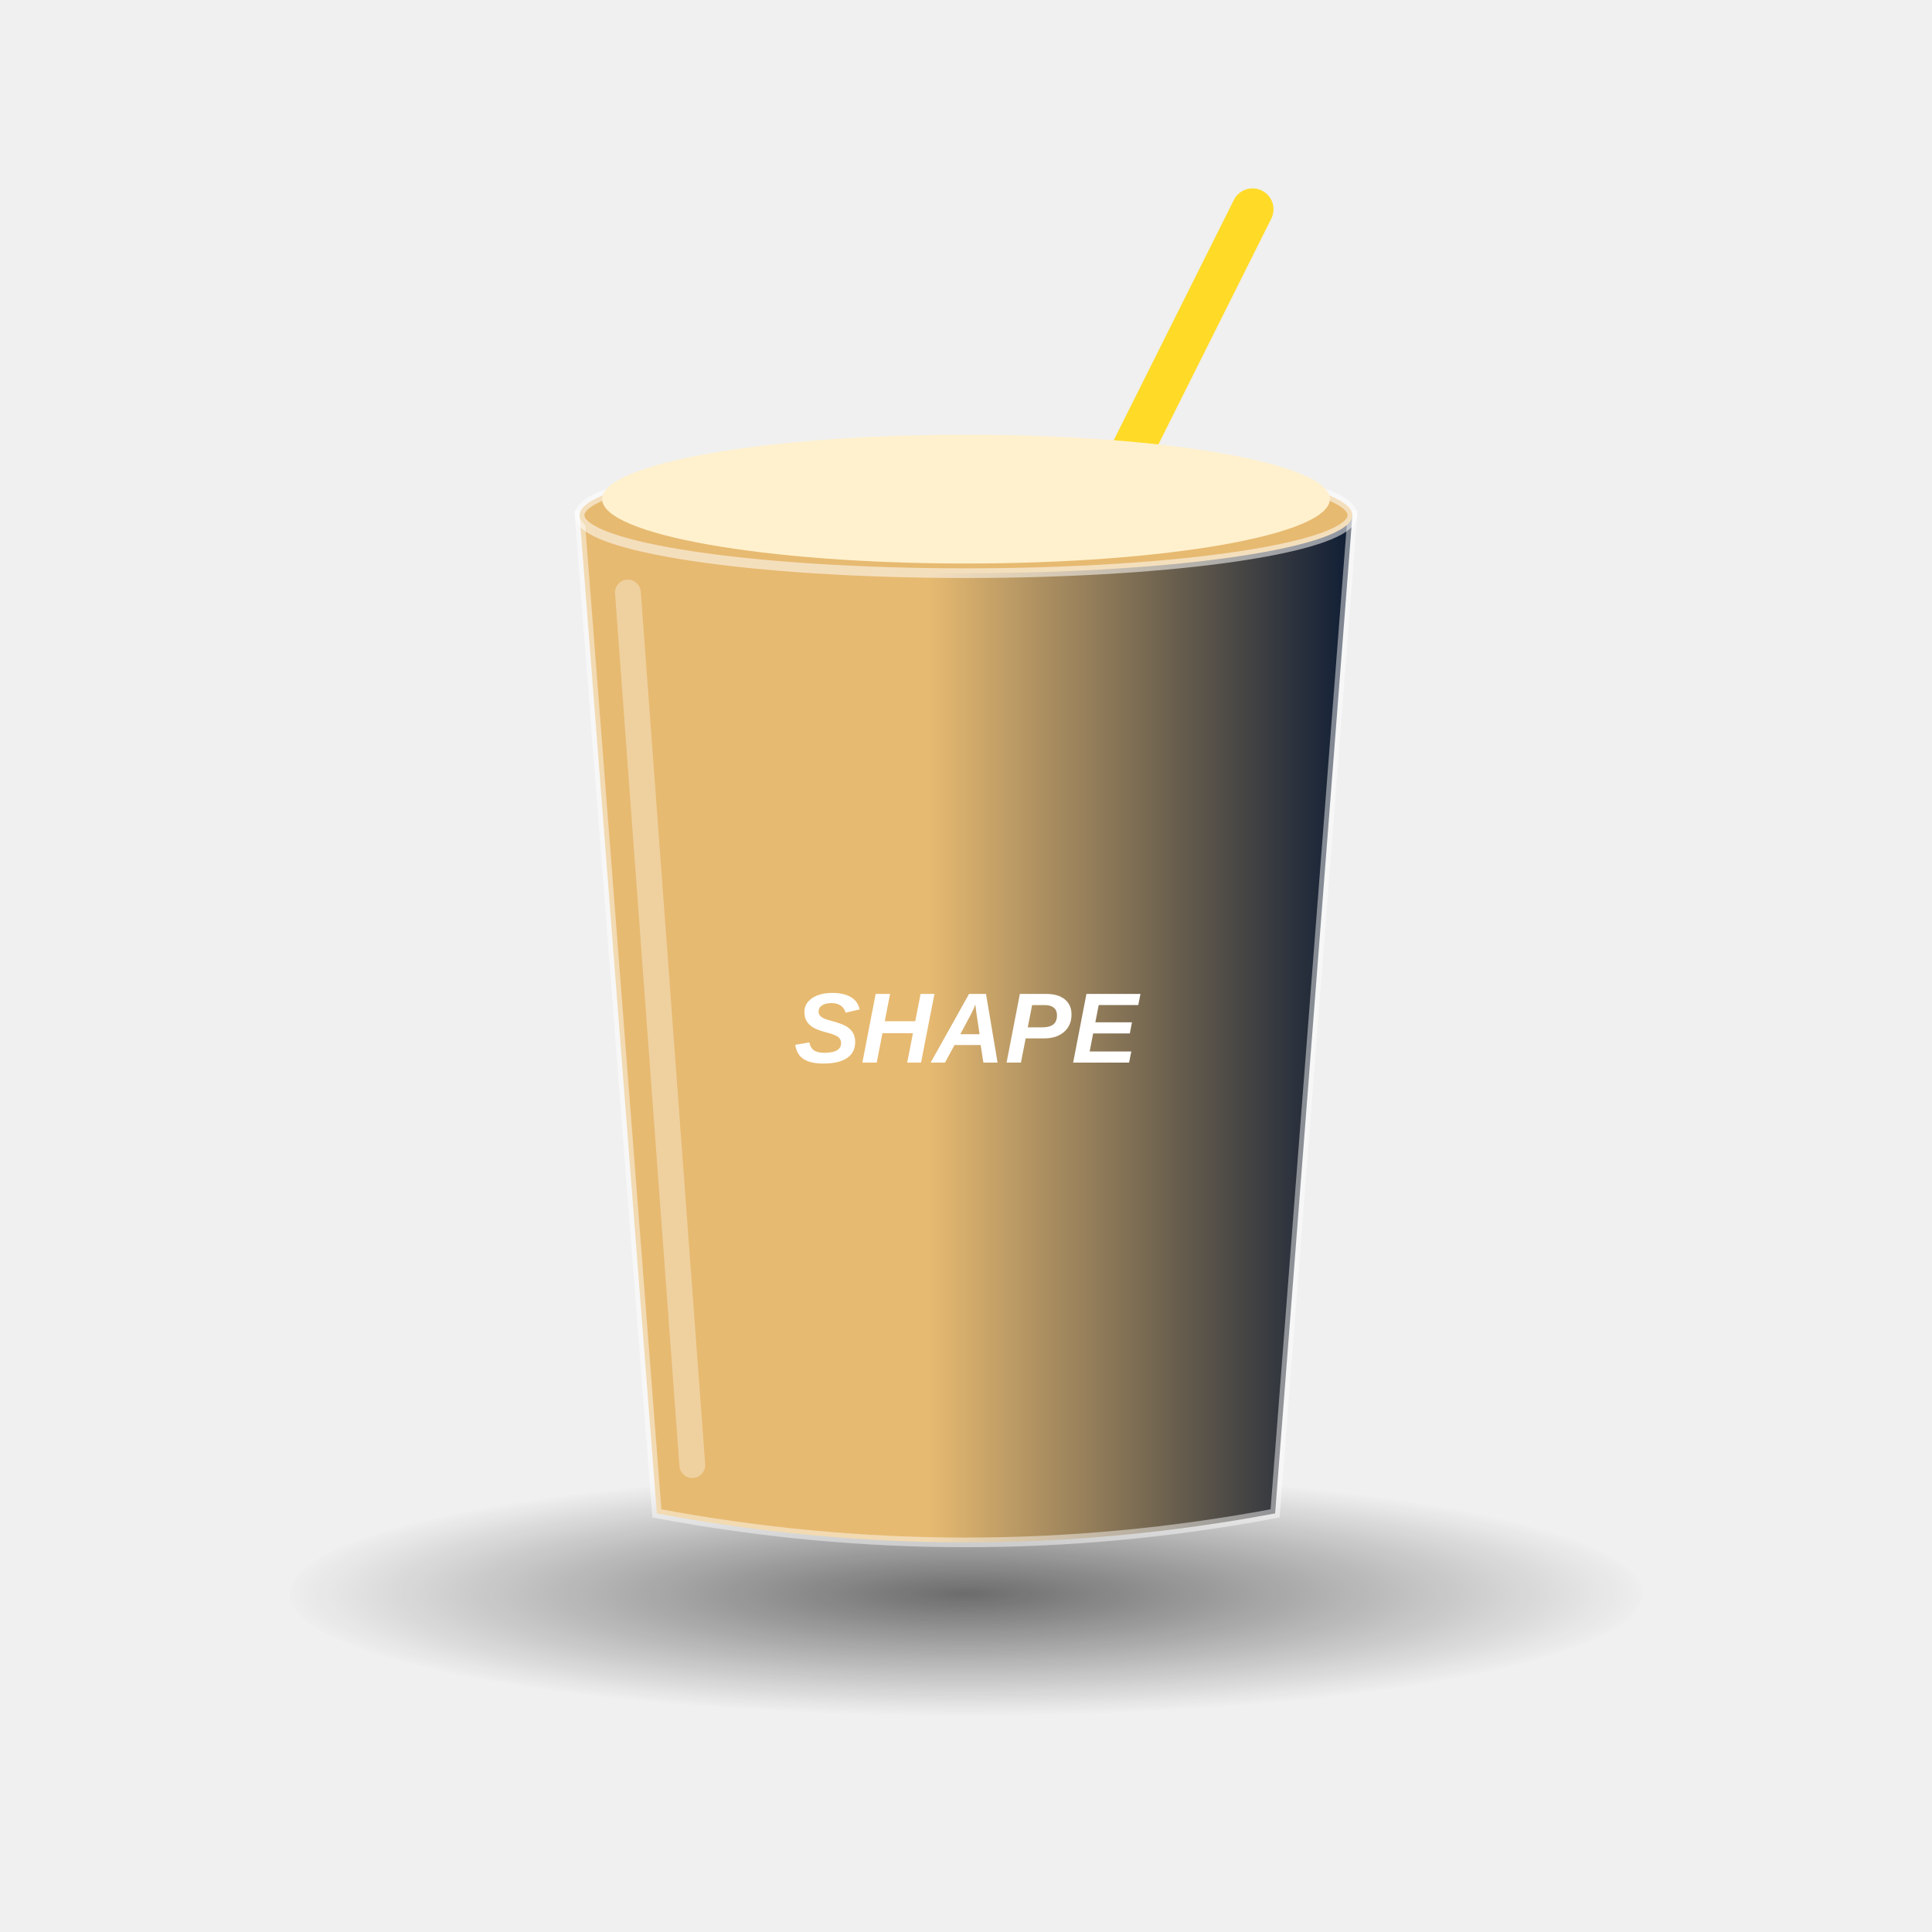
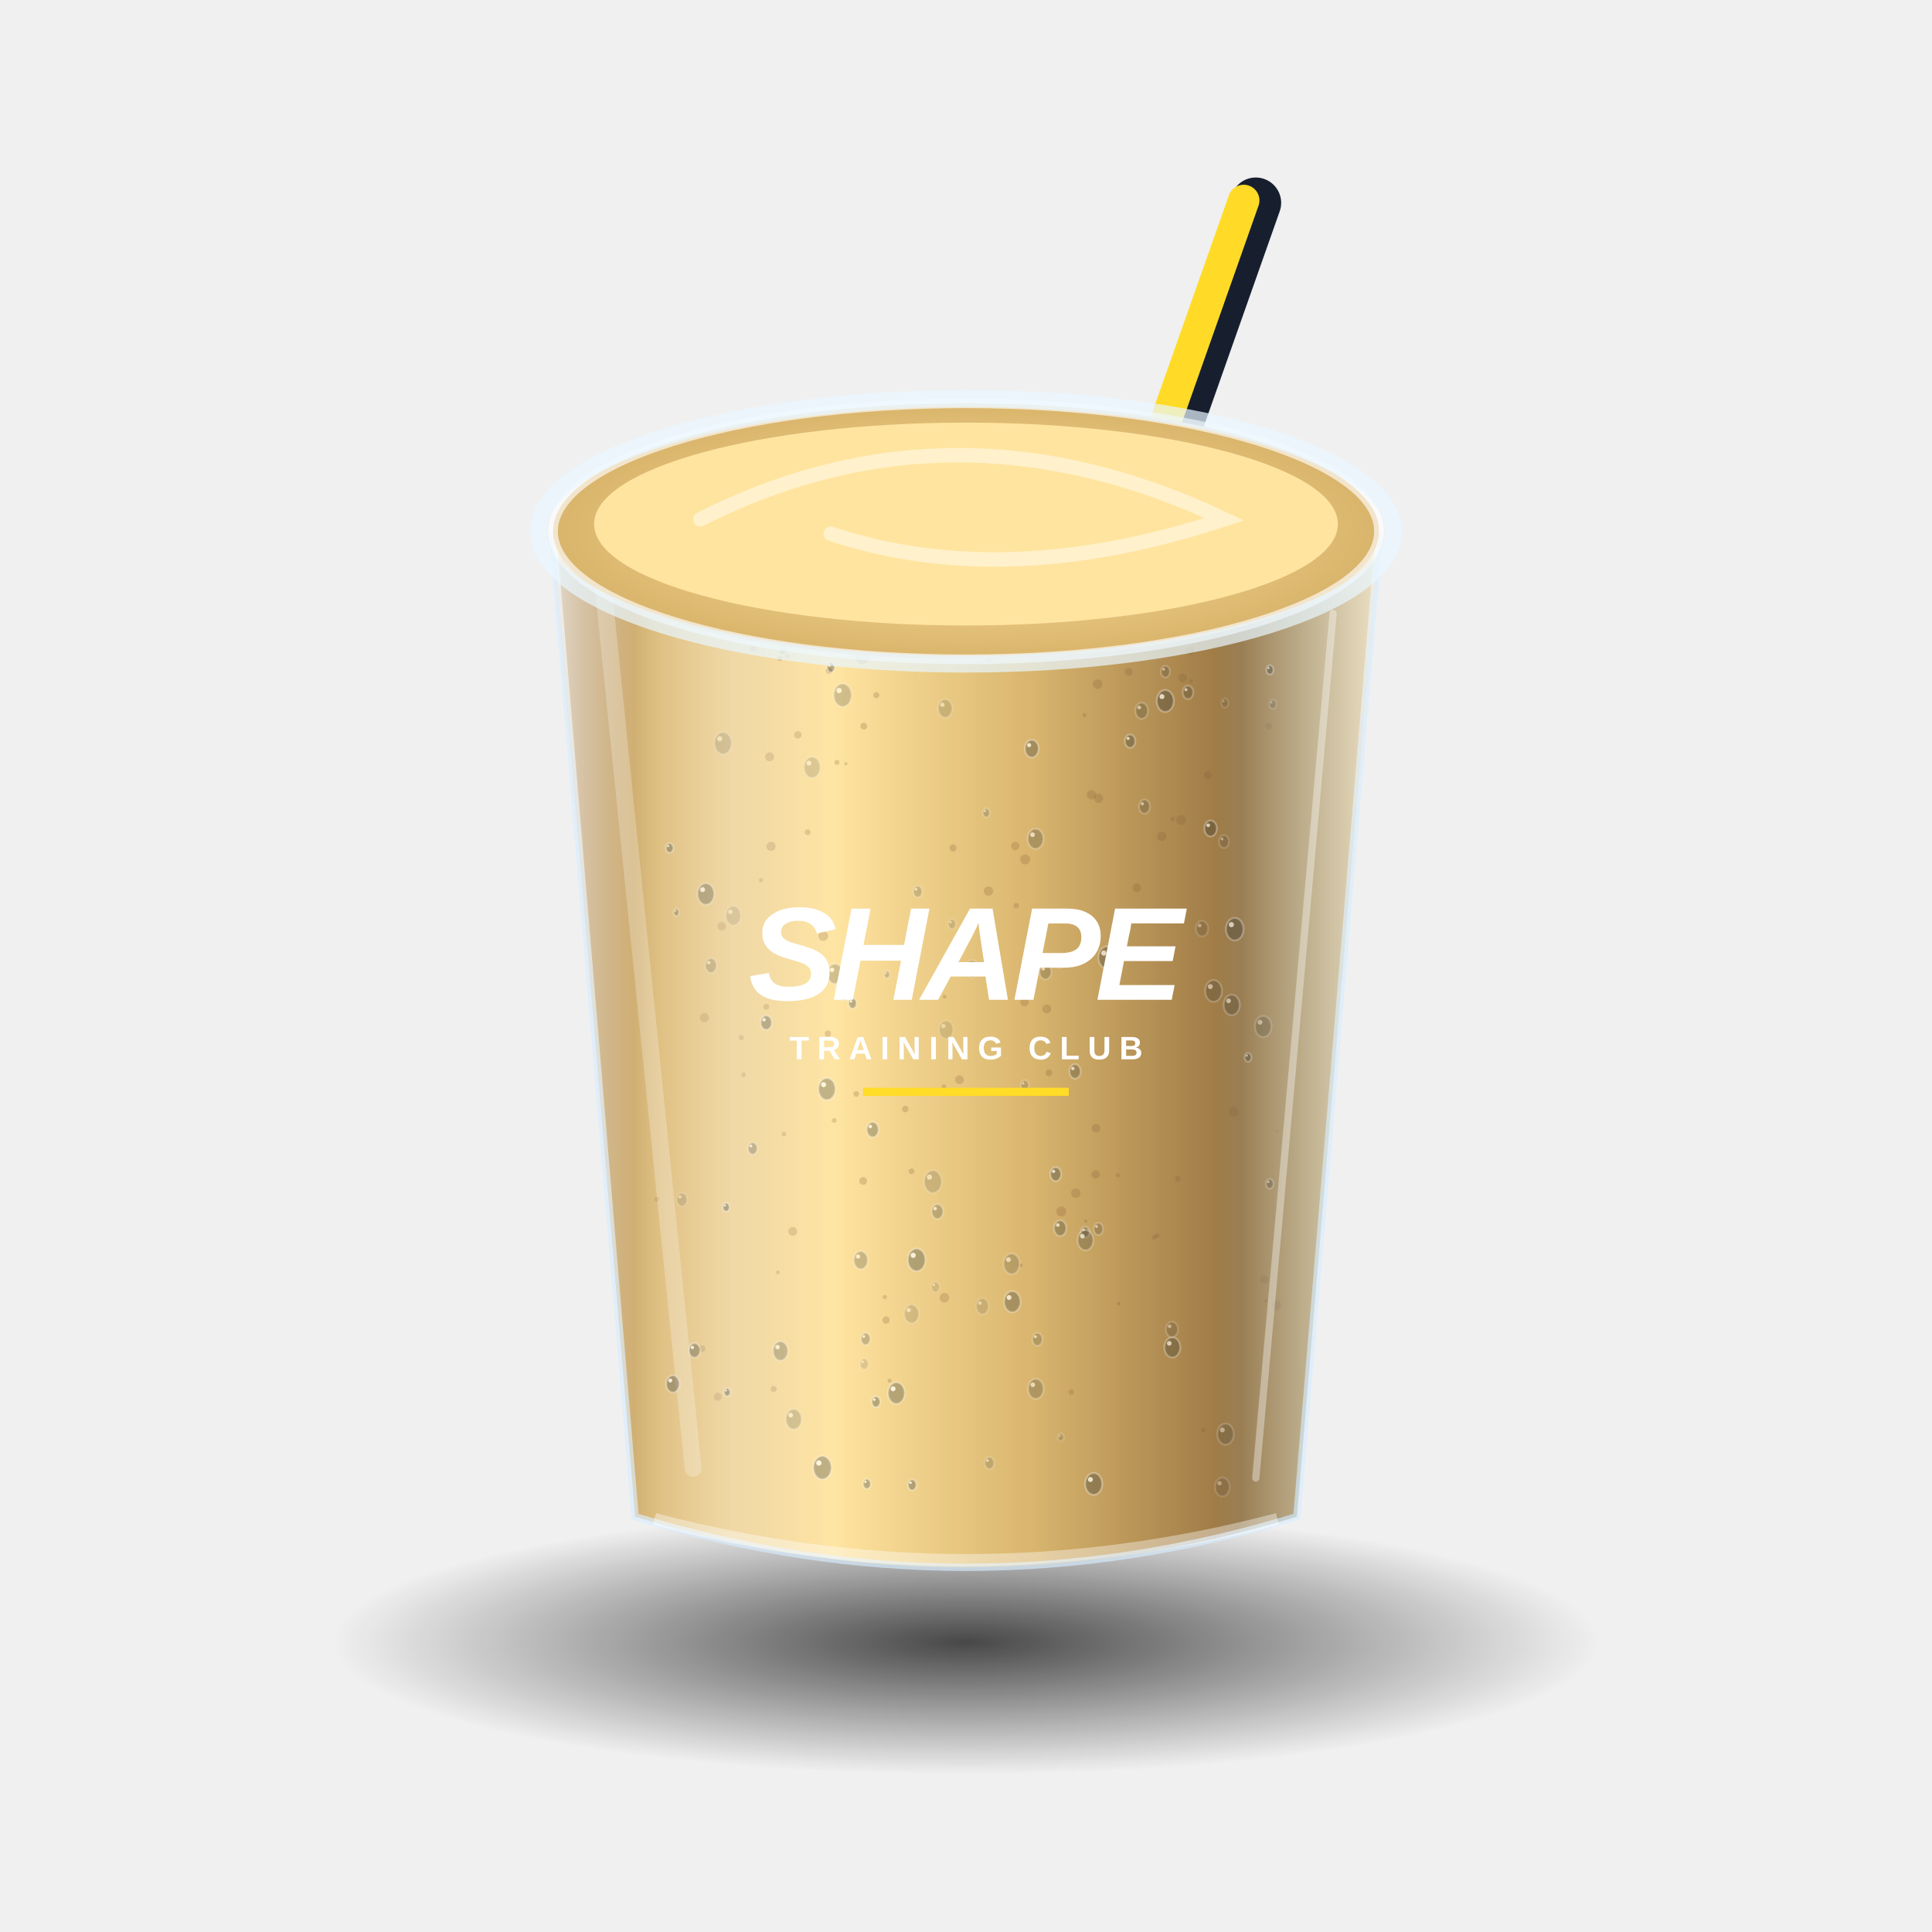
- <svg xmlns="http://www.w3.org/2000/svg" width="600" height="600" viewBox="0 0 600 600">
+ <svg xmlns="http://www.w3.org/2000/svg" viewBox="0 0 800 800" width="800" height="800">
  <defs>
-     <linearGradient id="liquid">
-       <stop stop-color="#e7ba71" />
-       <stop offset=".45" stop-color="#e7ba71" />
-       <stop offset="1" stop-color="#101e35" />
+     <radialGradient id="shadow">
+       <stop stop-color="#000" stop-opacity=".7" />
+       <stop offset="1" stop-color="#000" stop-opacity="0" />
+     </radialGradient>
+     <linearGradient id="ceramic">
+       <stop stop-color="#0a1322" />
+       <stop offset=".16" stop-color="#40546a" />
+       <stop offset=".32" stop-color="#78899a" />
+       <stop offset=".48" stop-color="#26394f" />
+       <stop offset=".75" stop-color="#15263c" />
+       <stop offset="1" stop-color="#080f19" />
    </linearGradient>
-     <radialGradient id="shadow">
-       <stop stop-color="#000" stop-opacity=".55" />
-       <stop offset="1" stop-opacity="0" />
+     <linearGradient id="edge" x2="0%" y2="100%">
+       <stop stop-color="#f5faff" />
+       <stop offset=".5" stop-color="#8da4ba" />
+       <stop offset="1" stop-color="#253d52" />
+     </linearGradient>
+     <filter id="soft">
+       <feGaussianBlur stdDeviation="6" />
+     </filter>
+     <linearGradient id="drink">
+       <stop stop-color="#99713a" />
+       <stop offset=".13" stop-color="#d9b46b" />
+       <stop offset=".34" stop-color="#ffe4a0" />
+       <stop offset=".58" stop-color="#d9b46b" />
+       <stop offset=".83" stop-color="#99713a" />
+       <stop offset="1" stop-color="#d9b46b" />
+     </linearGradient>
+     <linearGradient id="glass">
+       <stop stop-color="#fff" stop-opacity=".75" />
+       <stop offset=".1" stop-color="#fff" stop-opacity=".12" />
+       <stop offset=".22" stop-color="#fff" stop-opacity=".3" />
+       <stop offset=".36" stop-color="#fff" stop-opacity="0" />
+       <stop offset=".8" stop-color="#91cfff" stop-opacity=".04" />
+       <stop offset="1" stop-color="#fff" stop-opacity=".6" />
+     </linearGradient>
+     <linearGradient id="ice" x2="100%" y2="100%">
+       <stop stop-color="#eaf9ff" stop-opacity=".82" />
+       <stop offset=".5" stop-color="#dfc6a2" stop-opacity=".28" />
+       <stop offset="1" stop-color="#ffecd8" stop-opacity=".65" />
+     </linearGradient>
+     <radialGradient id="top">
+       <stop stop-color="#ffe4a0" />
+       <stop offset="1" stop-color="#d9b46b" />
    </radialGradient>
+     <clipPath id="glassclip">
+       <path d="M229 222L263 628Q400 670 537 628L571 222Z" />
+     </clipPath>
  </defs>
-   <ellipse cx="300" cy="495" rx="210" ry="38" fill="url(#shadow)" />
-   <path d="M347 149l42 -84" stroke="#ffdb28" stroke-width="13" stroke-linecap="round" />
-   <path d="M180 160 L420 160 L396 470 Q300 488 204 470Z" fill="url(#liquid)" stroke="#ffffff75" stroke-width="3" />
-   <ellipse cx="300" cy="160" rx="120" ry="18" fill="#e7ba71" stroke="#fff8" stroke-width="3" />
-   <path d="M195 184 L215 455" stroke="#fff5" stroke-width="8" stroke-linecap="round" />
-   <ellipse cx="300" cy="155" rx="113" ry="20" fill="#fff1ce" />
-   <text x="300" y="330" text-anchor="middle" font-family="Arial,sans-serif" font-style="italic" font-size="31" font-weight="900" fill="#fff">SHAPE</text>
+   <ellipse cx="400" cy="680" rx="265" ry="55" fill="url(#shadow)" />
+   <path d="M472 220L520 84" stroke="#171f2f" stroke-width="21" stroke-linecap="round" />
+   <path d="M467 219L515 83" stroke="#ffdb28" stroke-width="13" stroke-linecap="round" />
+   <path d="M229 222L263 628Q400 670 537 628L571 222Z" fill="url(#drink)" stroke="#d8edff" stroke-opacity=".65" stroke-width="3" />
+   <g clip-path="url(#glassclip)">
+     <circle cx="330.375" cy="304.273" r="1.541" fill="#79502d" opacity=".22" />
+     <circle cx="479.167" cy="511.693" r="0.909" fill="#79502d" opacity=".22" />
+     <circle cx="434.328" cy="444.244" r="1.41" fill="#79502d" opacity=".22" />
+     <circle cx="366.898" cy="546.614" r="1.503" fill="#79502d" opacity=".22" />
+     <circle cx="528.825" cy="468.335" r="0.633" fill="#79502d" opacity=".22" />
+     <circle cx="524.18" cy="538.567" r="0.753" fill="#79502d" opacity=".22" />
+     <circle cx="449.556" cy="505.607" r="0.683" fill="#79502d" opacity=".22" />
+     <circle cx="315.121" cy="364.45" r="0.871" fill="#79502d" opacity=".22" />
+     <circle cx="510.831" cy="460.333" r="1.972" fill="#79502d" opacity=".22" />
+     <circle cx="420.811" cy="375.037" r="1.136" fill="#79502d" opacity=".22" />
+     <circle cx="485.61" cy="339.135" r="0.881" fill="#79502d" opacity=".22" />
+     <circle cx="324.619" cy="469.605" r="0.952" fill="#79502d" opacity=".22" />
+     <circle cx="366.37" cy="537.114" r="0.86" fill="#79502d" opacity=".22" />
+     <circle cx="357.682" cy="300.7" r="1.397" fill="#79502d" opacity=".22" />
+     <circle cx="394.617" cy="351.122" r="1.497" fill="#79502d" opacity=".22" />
+     <circle cx="328.253" cy="509.907" r="1.842" fill="#79502d" opacity=".22" />
+     <circle cx="346.561" cy="315.684" r="1.063" fill="#79502d" opacity=".22" />
+     <circle cx="422.816" cy="523.911" r="0.71" fill="#79502d" opacity=".22" />
+     <circle cx="342.785" cy="428.005" r="1.332" fill="#79502d" opacity=".22" />
+     <circle cx="462.858" cy="486.665" r="0.863" fill="#79502d" opacity=".22" />
+     <circle cx="493.142" cy="282.054" r="0.767" fill="#79502d" opacity=".22" />
+     <circle cx="334.441" cy="344.585" r="1.233" fill="#79502d" opacity=".22" />
+     <circle cx="391.136" cy="412.693" r="0.805" fill="#79502d" opacity=".22" />
+     <circle cx="525.434" cy="300.642" r="1.377" fill="#79502d" opacity=".22" />
+     <circle cx="424.507" cy="355.858" r="2.06" fill="#79502d" opacity=".22" />
+     <circle cx="322.081" cy="526.872" r="0.805" fill="#79502d" opacity=".22" />
+     <circle cx="443.561" cy="576.441" r="1.126" fill="#79502d" opacity=".22" />
+     <circle cx="343.293" cy="277.714" r="1.378" fill="#79502d" opacity=".22" />
+     <circle cx="453.846" cy="467.19" r="1.755" fill="#79502d" opacity=".22" />
+     <circle cx="290.826" cy="558.476" r="1.336" fill="#79502d" opacity=".22" />
+     <circle cx="311.909" cy="268.365" r="1.303" fill="#79502d" opacity=".22" />
+     <circle cx="470.744" cy="367.59" r="1.8" fill="#79502d" opacity=".22" />
+     <circle cx="297.237" cy="578.396" r="1.652" fill="#79502d" opacity=".22" />
+     <circle cx="298.865" cy="383.548" r="1.767" fill="#79502d" opacity=".22" />
+     <circle cx="523.567" cy="529.864" r="1.765" fill="#79502d" opacity=".22" />
+     <circle cx="350.264" cy="316.264" r="0.641" fill="#79502d" opacity=".22" />
+     <circle cx="306.938" cy="429.641" r="1.064" fill="#79502d" opacity=".22" />
+     <circle cx="354.554" cy="452.971" r="1.186" fill="#79502d" opacity=".22" />
+     <circle cx="449.048" cy="296.097" r="0.806" fill="#79502d" opacity=".22" />
+     <circle cx="397.288" cy="447.091" r="1.809" fill="#79502d" opacity=".22" />
+     <circle cx="340.89" cy="387.571" r="2.027" fill="#79502d" opacity=".22" />
+     <circle cx="498.273" cy="592.239" r="0.935" fill="#79502d" opacity=".22" />
+     <circle cx="489.733" cy="280.731" r="1.849" fill="#79502d" opacity=".22" />
+     <circle cx="492.842" cy="269.38" r="1.783" fill="#79502d" opacity=".22" />
+     <circle cx="433.42" cy="417.761" r="1.841" fill="#79502d" opacity=".22" />
+     <circle cx="420.419" cy="350.338" r="1.747" fill="#79502d" opacity=".22" />
+     <circle cx="318.677" cy="313.383" r="1.847" fill="#79502d" opacity=".22" />
+     <circle cx="391.077" cy="537.355" r="1.983" fill="#79502d" opacity=".22" />
+     <circle cx="453.674" cy="486.313" r="1.711" fill="#79502d" opacity=".22" />
+     <circle cx="439.458" cy="501.637" r="2.037" fill="#79502d" opacity=".22" />
+     <circle cx="319.246" cy="350.462" r="1.892" fill="#79502d" opacity=".22" />
+     <circle cx="320.318" cy="575.146" r="1.261" fill="#79502d" opacity=".22" />
+     <circle cx="445.483" cy="494.066" r="1.966" fill="#79502d" opacity=".22" />
+     <circle cx="390.892" cy="450.069" r="1.004" fill="#79502d" opacity=".22" />
+     <circle cx="463.235" cy="539.807" r="0.781" fill="#79502d" opacity=".22" />
+     <circle cx="500.127" cy="320.949" r="1.609" fill="#79502d" opacity=".22" />
+     <circle cx="307.919" cy="445.048" r="0.978" fill="#79502d" opacity=".22" />
+     <circle cx="454.503" cy="283.312" r="1.963" fill="#79502d" opacity=".22" />
+     <circle cx="322.96" cy="272.691" r="1.073" fill="#79502d" opacity=".22" />
+     <circle cx="362.874" cy="287.862" r="1.269" fill="#79502d" opacity=".22" />
+     <circle cx="489.103" cy="339.543" r="2.024" fill="#79502d" opacity=".22" />
+     <circle cx="424.221" cy="414.934" r="1.767" fill="#79502d" opacity=".22" />
+     <circle cx="454.919" cy="330.569" r="1.91" fill="#79502d" opacity=".22" />
+     <circle cx="374.85" cy="459.227" r="1.36" fill="#79502d" opacity=".22" />
+     <circle cx="477.918" cy="512.376" r="0.947" fill="#79502d" opacity=".22" />
+     <circle cx="487.707" cy="488.079" r="1.169" fill="#79502d" opacity=".22" />
+     <circle cx="409.311" cy="368.986" r="1.945" fill="#79502d" opacity=".22" />
+     <circle cx="317.293" cy="416.907" r="1.255" fill="#79502d" opacity=".22" />
+     <circle cx="326.056" cy="271.7" r="0.913" fill="#79502d" opacity=".22" />
+     <circle cx="451.946" cy="329.101" r="1.923" fill="#79502d" opacity=".22" />
+     <circle cx="368.367" cy="571.713" r="0.83" fill="#79502d" opacity=".22" />
+     <circle cx="377.455" cy="485.016" r="1.219" fill="#79502d" opacity=".22" />
+     <circle cx="271.94" cy="496.594" r="0.97" fill="#79502d" opacity=".22" />
+     <circle cx="357.419" cy="489.01" r="1.612" fill="#79502d" opacity=".22" />
+     <circle cx="291.716" cy="421.372" r="1.879" fill="#79502d" opacity=".22" />
+     <circle cx="528.611" cy="540.451" r="1.906" fill="#79502d" opacity=".22" />
+     <circle cx="481.068" cy="346.34" r="1.918" fill="#79502d" opacity=".22" />
+     <circle cx="345.384" cy="463.953" r="1.017" fill="#79502d" opacity=".22" />
+     <circle cx="334.695" cy="394.046" r="1.181" fill="#79502d" opacity=".22" />
+     <circle cx="467.399" cy="278.192" r="1.649" fill="#79502d" opacity=".22" />
+     <path d="M229 222L263 628Q400 670 537 628L571 222Z" fill="url(#glass)" />
+     <path d="M250 245l37 363" stroke="#fff" stroke-opacity=".24" stroke-width="7" stroke-linecap="round" />
+     <path d="M552 254l-32 358" stroke="#fff" stroke-opacity=".36" stroke-width="3" stroke-linecap="round" />
+     <g opacity="0.64">
+       <ellipse cx="427.238" cy="310.004" rx="2.854" ry="3.66" fill="#071b2a" fill-opacity=".4" stroke="#fff" stroke-opacity=".45" stroke-width=".8" />
+       <circle cx="426.14" cy="308.54" r="0.842" fill="#fff" />
+     </g>
+     <g opacity="0.641">
+       <ellipse cx="353.036" cy="415.496" rx="1.671" ry="2.142" fill="#071b2a" fill-opacity=".4" stroke="#fff" stroke-opacity=".45" stroke-width=".8" />
+       <circle cx="352.393" cy="414.639" r="0.493" fill="#fff" />
+     </g>
+     <g opacity="0.451">
+       <ellipse cx="472.732" cy="294.3" rx="2.609" ry="3.345" fill="#071b2a" fill-opacity=".4" stroke="#fff" stroke-opacity=".45" stroke-width=".8" />
+       <circle cx="471.728" cy="292.962" r="0.769" fill="#fff" />
+     </g>
+     <g opacity="0.339">
+       <ellipse cx="402.427" cy="401.149" rx="2.782" ry="3.566" fill="#071b2a" fill-opacity=".4" stroke="#fff" stroke-opacity=".45" stroke-width=".8" />
+       <circle cx="401.358" cy="399.723" r="0.82" fill="#fff" />
+     </g>
+     <g opacity="0.51">
+       <ellipse cx="280.086" cy="377.804" rx="1.154" ry="1.48" fill="#071b2a" fill-opacity=".4" stroke="#fff" stroke-opacity=".45" stroke-width=".8" />
+       <circle cx="279.643" cy="377.212" r="0.34" fill="#fff" />
+     </g>
+     <g opacity="0.657">
+       <ellipse cx="300.695" cy="499.896" rx="1.378" ry="1.766" fill="#071b2a" fill-opacity=".4" stroke="#fff" stroke-opacity=".45" stroke-width=".8" />
+       <circle cx="300.165" cy="499.189" r="0.406" fill="#fff" />
+     </g>
+     <g opacity="0.342">
+       <ellipse cx="439.264" cy="595.173" rx="1.248" ry="1.6" fill="#071b2a" fill-opacity=".4" stroke="#fff" stroke-opacity=".45" stroke-width=".8" />
+       <circle cx="438.784" cy="594.533" r="0.368" fill="#fff" />
+     </g>
+     <g opacity="0.686">
+       <ellipse cx="344.089" cy="276.357" rx="1.599" ry="2.05" fill="#071b2a" fill-opacity=".4" stroke="#fff" stroke-opacity=".45" stroke-width=".8" />
+       <circle cx="343.474" cy="275.537" r="0.472" fill="#fff" />
+     </g>
+     <g opacity="0.659">
+       <ellipse cx="379.547" cy="521.686" rx="3.661" ry="4.693" fill="#071b2a" fill-opacity=".4" stroke="#fff" stroke-opacity=".45" stroke-width=".8" />
+       <circle cx="378.14" cy="519.809" r="1.079" fill="#fff" />
+     </g>
+     <g opacity="0.454">
+       <ellipse cx="429.556" cy="554.588" rx="2.095" ry="2.685" fill="#071b2a" fill-opacity=".4" stroke="#fff" stroke-opacity=".45" stroke-width=".8" />
+       <circle cx="428.75" cy="553.514" r="0.618" fill="#fff" />
+     </g>
+     <g opacity="0.326">
+       <ellipse cx="394.197" cy="382.652" rx="1.619" ry="2.075" fill="#071b2a" fill-opacity=".4" stroke="#fff" stroke-opacity=".45" stroke-width=".8" />
+       <circle cx="393.575" cy="381.822" r="0.477" fill="#fff" />
+     </g>
+     <g opacity="0.674">
+       <ellipse cx="362.727" cy="580.469" rx="1.751" ry="2.244" fill="#071b2a" fill-opacity=".4" stroke="#fff" stroke-opacity=".45" stroke-width=".8" />
+       <circle cx="362.054" cy="579.571" r="0.516" fill="#fff" />
+     </g>
+     <g opacity="0.429">
+       <ellipse cx="525.762" cy="490.197" rx="1.579" ry="2.024" fill="#071b2a" fill-opacity=".4" stroke="#fff" stroke-opacity=".45" stroke-width=".8" />
+       <circle cx="525.155" cy="489.388" r="0.466" fill="#fff" />
+     </g>
+     <g opacity="0.63">
+       <ellipse cx="501.283" cy="343.05" rx="2.584" ry="3.313" fill="#071b2a" fill-opacity=".4" stroke="#fff" stroke-opacity=".45" stroke-width=".8" />
+       <circle cx="500.289" cy="341.724" r="0.762" fill="#fff" />
+     </g>
+     <g opacity="0.668">
+       <ellipse cx="278.623" cy="573.065" rx="2.771" ry="3.552" fill="#071b2a" fill-opacity=".4" stroke="#fff" stroke-opacity=".45" stroke-width=".8" />
+       <circle cx="277.558" cy="571.644" r="0.817" fill="#fff" />
+     </g>
+     <g opacity="0.631">
+       <ellipse cx="419.156" cy="539.021" rx="3.417" ry="4.381" fill="#071b2a" fill-opacity=".4" stroke="#fff" stroke-opacity=".45" stroke-width=".8" />
+       <circle cx="417.842" cy="537.268" r="1.008" fill="#fff" />
+     </g>
+     <g opacity="0.437">
+       <ellipse cx="454.806" cy="508.87" rx="1.959" ry="2.511" fill="#071b2a" fill-opacity=".4" stroke="#fff" stroke-opacity=".45" stroke-width=".8" />
+       <circle cx="454.052" cy="507.865" r="0.578" fill="#fff" />
+     </g>
+     <g opacity="0.687">
+       <ellipse cx="301.107" cy="576.497" rx="1.297" ry="1.663" fill="#071b2a" fill-opacity=".4" stroke="#fff" stroke-opacity=".45" stroke-width=".8" />
+       <circle cx="300.608" cy="575.832" r="0.382" fill="#fff" />
+     </g>
+     <g opacity="0.447">
+       <ellipse cx="432.906" cy="402.421" rx="2.463" ry="3.158" fill="#071b2a" fill-opacity=".4" stroke="#fff" stroke-opacity=".45" stroke-width=".8" />
+       <circle cx="431.959" cy="401.158" r="0.726" fill="#fff" />
+     </g>
+     <g opacity="0.416">
+       <ellipse cx="438.464" cy="398.735" rx="1.584" ry="2.03" fill="#071b2a" fill-opacity=".4" stroke="#fff" stroke-opacity=".45" stroke-width=".8" />
+       <circle cx="437.855" cy="397.923" r="0.467" fill="#fff" />
+     </g>
+     <g opacity="0.533">
+       <ellipse cx="516.791" cy="437.846" rx="1.404" ry="1.8" fill="#071b2a" fill-opacity=".4" stroke="#fff" stroke-opacity=".45" stroke-width=".8" />
+       <circle cx="516.251" cy="437.126" r="0.414" fill="#fff" />
+     </g>
+     <g opacity="0.429">
+       <ellipse cx="473.892" cy="333.995" rx="2.277" ry="2.92" fill="#071b2a" fill-opacity=".4" stroke="#fff" stroke-opacity=".45" stroke-width=".8" />
+       <circle cx="473.016" cy="332.827" r="0.672" fill="#fff" />
+     </g>
+     <g opacity="0.275">
+       <ellipse cx="507.162" cy="291.101" rx="1.477" ry="1.893" fill="#071b2a" fill-opacity=".4" stroke="#fff" stroke-opacity=".45" stroke-width=".8" />
+       <circle cx="506.594" cy="290.344" r="0.435" fill="#fff" />
+     </g>
+     <g opacity="0.315">
+       <ellipse cx="497.727" cy="384.535" rx="2.546" ry="3.265" fill="#071b2a" fill-opacity=".4" stroke="#fff" stroke-opacity=".45" stroke-width=".8" />
+       <circle cx="496.748" cy="383.229" r="0.751" fill="#fff" />
+     </g>
+     <g opacity="0.286">
+       <ellipse cx="357.1" cy="270.301" rx="3.825" ry="4.904" fill="#071b2a" fill-opacity=".4" stroke="#fff" stroke-opacity=".45" stroke-width=".8" />
+       <circle cx="355.629" cy="268.339" r="1.128" fill="#fff" />
+     </g>
+     <g opacity="0.612">
+       <ellipse cx="525.835" cy="277.373" rx="1.476" ry="1.892" fill="#071b2a" fill-opacity=".4" stroke="#fff" stroke-opacity=".45" stroke-width=".8" />
+       <circle cx="525.267" cy="276.617" r="0.435" fill="#fff" />
+     </g>
+     <g opacity="0.322">
+       <ellipse cx="506.82" cy="348.445" rx="2.077" ry="2.663" fill="#071b2a" fill-opacity=".4" stroke="#fff" stroke-opacity=".45" stroke-width=".8" />
+       <circle cx="506.021" cy="347.38" r="0.612" fill="#fff" />
+     </g>
+     <g opacity="0.576">
+       <ellipse cx="438.994" cy="508.569" rx="2.549" ry="3.268" fill="#071b2a" fill-opacity=".4" stroke="#fff" stroke-opacity=".45" stroke-width=".8" />
+       <circle cx="438.014" cy="507.262" r="0.752" fill="#fff" />
+     </g>
+     <g opacity="0.458">
+       <ellipse cx="345.774" cy="403.261" rx="3.254" ry="4.171" fill="#071b2a" fill-opacity=".4" stroke="#fff" stroke-opacity=".45" stroke-width=".8" />
+       <circle cx="344.522" cy="401.592" r="0.959" fill="#fff" />
+     </g>
+     <g opacity="0.608">
+       <ellipse cx="361.333" cy="467.731" rx="2.469" ry="3.166" fill="#071b2a" fill-opacity=".4" stroke="#fff" stroke-opacity=".45" stroke-width=".8" />
+       <circle cx="360.383" cy="466.464" r="0.728" fill="#fff" />
+     </g>
+     <g opacity="0.504">
+       <ellipse cx="388.153" cy="501.697" rx="2.408" ry="3.087" fill="#071b2a" fill-opacity=".4" stroke="#fff" stroke-opacity=".45" stroke-width=".8" />
+       <circle cx="387.227" cy="500.463" r="0.71" fill="#fff" />
+     </g>
+     <g opacity="0.468">
+       <ellipse cx="510.02" cy="416.133" rx="3.338" ry="4.28" fill="#071b2a" fill-opacity=".4" stroke="#fff" stroke-opacity=".45" stroke-width=".8" />
+       <circle cx="508.736" cy="414.421" r="0.984" fill="#fff" />
+     </g>
+     <g opacity="0.324">
+       <ellipse cx="377.46" cy="544.056" rx="3.062" ry="3.926" fill="#071b2a" fill-opacity=".4" stroke="#fff" stroke-opacity=".45" stroke-width=".8" />
+       <circle cx="376.282" cy="542.485" r="0.903" fill="#fff" />
+     </g>
+     <g opacity="0.586">
+       <ellipse cx="485.435" cy="557.925" rx="3.276" ry="4.2" fill="#071b2a" fill-opacity=".4" stroke="#fff" stroke-opacity=".45" stroke-width=".8" />
+       <circle cx="484.175" cy="556.245" r="0.966" fill="#fff" />
+     </g>
+     <g opacity="0.533">
+       <ellipse cx="428.796" cy="347.322" rx="3.274" ry="4.197" fill="#071b2a" fill-opacity=".4" stroke="#fff" stroke-opacity=".45" stroke-width=".8" />
+       <circle cx="427.537" cy="345.643" r="0.965" fill="#fff" />
+     </g>
+     <g opacity="0.45">
+       <ellipse cx="367.282" cy="403.562" rx="1.169" ry="1.498" fill="#071b2a" fill-opacity=".4" stroke="#fff" stroke-opacity=".45" stroke-width=".8" />
+       <circle cx="366.832" cy="402.963" r="0.345" fill="#fff" />
+     </g>
+     <g opacity="0.502">
+       <ellipse cx="311.677" cy="475.554" rx="1.96" ry="2.513" fill="#071b2a" fill-opacity=".4" stroke="#fff" stroke-opacity=".45" stroke-width=".8" />
+       <circle cx="310.923" cy="474.548" r="0.578" fill="#fff" />
+     </g>
+     <g opacity="0.291">
+       <ellipse cx="282.394" cy="496.728" rx="2.188" ry="2.806" fill="#071b2a" fill-opacity=".4" stroke="#fff" stroke-opacity=".45" stroke-width=".8" />
+       <circle cx="281.553" cy="495.606" r="0.645" fill="#fff" />
+     </g>
+     <g opacity="0.308">
+       <ellipse cx="527.026" cy="291.618" rx="1.479" ry="1.896" fill="#071b2a" fill-opacity=".4" stroke="#fff" stroke-opacity=".45" stroke-width=".8" />
+       <circle cx="526.458" cy="290.86" r="0.436" fill="#fff" />
+     </g>
+     <g opacity="0.437">
+       <ellipse cx="418.877" cy="523.327" rx="3.356" ry="4.302" fill="#071b2a" fill-opacity=".4" stroke="#fff" stroke-opacity=".45" stroke-width=".8" />
+       <circle cx="417.586" cy="521.606" r="0.989" fill="#fff" />
+     </g>
+     <g opacity="0.447">
+       <ellipse cx="348.901" cy="287.86" rx="3.764" ry="4.825" fill="#071b2a" fill-opacity=".4" stroke="#fff" stroke-opacity=".45" stroke-width=".8" />
+       <circle cx="347.453" cy="285.93" r="1.11" fill="#fff" />
+     </g>
+     <g opacity="0.28">
+       <ellipse cx="387.371" cy="532.944" rx="1.719" ry="2.203" fill="#071b2a" fill-opacity=".4" stroke="#fff" stroke-opacity=".45" stroke-width=".8" />
+       <circle cx="386.71" cy="532.062" r="0.507" fill="#fff" />
+     </g>
+     <g opacity="0.332">
+       <ellipse cx="336.296" cy="317.749" rx="3.43" ry="4.398" fill="#071b2a" fill-opacity=".4" stroke="#fff" stroke-opacity=".45" stroke-width=".8" />
+       <circle cx="334.977" cy="315.989" r="1.012" fill="#fff" />
+     </g>
+     <g opacity="0.385">
+       <ellipse cx="328.663" cy="587.676" rx="3.306" ry="4.239" fill="#071b2a" fill-opacity=".4" stroke="#fff" stroke-opacity=".45" stroke-width=".8" />
+       <circle cx="327.392" cy="585.981" r="0.975" fill="#fff" />
+     </g>
+     <g opacity="0.381">
+       <ellipse cx="507.467" cy="593.856" rx="3.416" ry="4.379" fill="#071b2a" fill-opacity=".4" stroke="#fff" stroke-opacity=".45" stroke-width=".8" />
+       <circle cx="506.153" cy="592.105" r="1.007" fill="#fff" />
+     </g>
+     <g opacity="0.484">
+       <ellipse cx="428.902" cy="575.079" rx="3.24" ry="4.153" fill="#071b2a" fill-opacity=".4" stroke="#fff" stroke-opacity=".45" stroke-width=".8" />
+       <circle cx="427.656" cy="573.418" r="0.955" fill="#fff" />
+     </g>
+     <g opacity="0.352">
+       <ellipse cx="523.079" cy="425.058" rx="3.426" ry="4.392" fill="#071b2a" fill-opacity=".4" stroke="#fff" stroke-opacity=".45" stroke-width=".8" />
+       <circle cx="521.761" cy="423.301" r="1.01" fill="#fff" />
+     </g>
+     <g opacity="0.378">
+       <ellipse cx="386.288" cy="489.295" rx="3.68" ry="4.718" fill="#071b2a" fill-opacity=".4" stroke="#fff" stroke-opacity=".45" stroke-width=".8" />
+       <circle cx="384.872" cy="487.407" r="1.085" fill="#fff" />
+     </g>
+     <g opacity="0.254">
+       <ellipse cx="303.647" cy="379.192" rx="3.171" ry="4.066" fill="#071b2a" fill-opacity=".4" stroke="#fff" stroke-opacity=".45" stroke-width=".8" />
+       <circle cx="302.427" cy="377.566" r="0.935" fill="#fff" />
+     </g>
+     <g opacity="0.635">
+       <ellipse cx="340.533" cy="607.731" rx="3.783" ry="4.85" fill="#071b2a" fill-opacity=".4" stroke="#fff" stroke-opacity=".45" stroke-width=".8" />
+       <circle cx="339.078" cy="605.792" r="1.115" fill="#fff" />
+     </g>
+     <g opacity="0.456">
+       <ellipse cx="502.513" cy="410.323" rx="3.51" ry="4.5" fill="#071b2a" fill-opacity=".4" stroke="#fff" stroke-opacity=".45" stroke-width=".8" />
+       <circle cx="501.163" cy="408.523" r="1.035" fill="#fff" />
+     </g>
+     <g opacity="0.578">
+       <ellipse cx="445.157" cy="443.648" rx="2.33" ry="2.987" fill="#071b2a" fill-opacity=".4" stroke="#fff" stroke-opacity=".45" stroke-width=".8" />
+       <circle cx="444.261" cy="442.453" r="0.687" fill="#fff" />
+     </g>
+     <g opacity="0.608">
+       <ellipse cx="458.464" cy="396.522" rx="3.65" ry="4.68" fill="#071b2a" fill-opacity=".4" stroke="#fff" stroke-opacity=".45" stroke-width=".8" />
+       <circle cx="457.06" cy="394.65" r="1.076" fill="#fff" />
+     </g>
+     <g opacity="0.414">
+       <ellipse cx="380.02" cy="369.182" rx="1.849" ry="2.37" fill="#071b2a" fill-opacity=".4" stroke="#fff" stroke-opacity=".45" stroke-width=".8" />
+       <circle cx="379.309" cy="368.234" r="0.545" fill="#fff" />
+     </g>
+     <g opacity="0.441">
+       <ellipse cx="408.423" cy="336.59" rx="1.431" ry="1.835" fill="#071b2a" fill-opacity=".4" stroke="#fff" stroke-opacity=".45" stroke-width=".8" />
+       <circle cx="407.873" cy="335.856" r="0.422" fill="#fff" />
+     </g>
+     <g opacity="0.268">
+       <ellipse cx="391.771" cy="426.386" rx="2.98" ry="3.821" fill="#071b2a" fill-opacity=".4" stroke="#fff" stroke-opacity=".45" stroke-width=".8" />
+       <circle cx="390.625" cy="424.858" r="0.879" fill="#fff" />
+     </g>
+     <g opacity="0.506">
+       <ellipse cx="449.349" cy="510.18" rx="1.8" ry="2.308" fill="#071b2a" fill-opacity=".4" stroke="#fff" stroke-opacity=".45" stroke-width=".8" />
+       <circle cx="448.657" cy="509.257" r="0.531" fill="#fff" />
+     </g>
+     <g opacity="0.603">
+       <ellipse cx="511.28" cy="384.742" rx="3.644" ry="4.672" fill="#071b2a" fill-opacity=".4" stroke="#fff" stroke-opacity=".45" stroke-width=".8" />
+       <circle cx="509.879" cy="382.874" r="1.075" fill="#fff" />
+     </g>
+     <g opacity="0.384">
+       <ellipse cx="409.663" cy="605.804" rx="1.978" ry="2.536" fill="#071b2a" fill-opacity=".4" stroke="#fff" stroke-opacity=".45" stroke-width=".8" />
+       <circle cx="408.903" cy="604.79" r="0.583" fill="#fff" />
+     </g>
+     <g opacity="0.638">
+       <ellipse cx="287.598" cy="559.176" rx="2.345" ry="3.007" fill="#071b2a" fill-opacity=".4" stroke="#fff" stroke-opacity=".45" stroke-width=".8" />
+       <circle cx="286.696" cy="557.973" r="0.692" fill="#fff" />
+     </g>
+     <g opacity="0.28">
+       <ellipse cx="465.018" cy="260.527" rx="3.758" ry="4.818" fill="#071b2a" fill-opacity=".4" stroke="#fff" stroke-opacity=".45" stroke-width=".8" />
+       <circle cx="463.573" cy="258.6" r="1.108" fill="#fff" />
+     </g>
+     <g opacity="0.534">
+       <ellipse cx="449.472" cy="513.539" rx="3.276" ry="4.2" fill="#071b2a" fill-opacity=".4" stroke="#fff" stroke-opacity=".45" stroke-width=".8" />
+       <circle cx="448.212" cy="511.859" r="0.966" fill="#fff" />
+     </g>
+     <g opacity="0.666">
+       <ellipse cx="482.503" cy="290.257" rx="3.544" ry="4.543" fill="#071b2a" fill-opacity=".4" stroke="#fff" stroke-opacity=".45" stroke-width=".8" />
+       <circle cx="481.14" cy="288.439" r="1.045" fill="#fff" />
+     </g>
+     <g opacity="0.364">
+       <ellipse cx="485.283" cy="550.489" rx="2.514" ry="3.224" fill="#071b2a" fill-opacity=".4" stroke="#fff" stroke-opacity=".45" stroke-width=".8" />
+       <circle cx="484.316" cy="549.199" r="0.741" fill="#fff" />
+     </g>
+     <g opacity="0.661">
+       <ellipse cx="377.712" cy="614.868" rx="1.741" ry="2.233" fill="#071b2a" fill-opacity=".4" stroke="#fff" stroke-opacity=".45" stroke-width=".8" />
+       <circle cx="377.042" cy="613.975" r="0.514" fill="#fff" />
+     </g>
+     <g opacity="0.613">
+       <ellipse cx="467.949" cy="306.898" rx="2.157" ry="2.765" fill="#071b2a" fill-opacity=".4" stroke="#fff" stroke-opacity=".45" stroke-width=".8" />
+       <circle cx="467.12" cy="305.792" r="0.636" fill="#fff" />
+     </g>
+     <g opacity="0.301">
+       <ellipse cx="299.399" cy="307.745" rx="3.609" ry="4.627" fill="#071b2a" fill-opacity=".4" stroke="#fff" stroke-opacity=".45" stroke-width=".8" />
+       <circle cx="298.011" cy="305.894" r="1.064" fill="#fff" />
+     </g>
+     <g opacity="0.609">
+       <ellipse cx="317.285" cy="423.453" rx="2.319" ry="2.973" fill="#071b2a" fill-opacity=".4" stroke="#fff" stroke-opacity=".45" stroke-width=".8" />
+       <circle cx="316.393" cy="422.264" r="0.684" fill="#fff" />
+     </g>
+     <g opacity="0.371">
+       <ellipse cx="324.124" cy="268.967" rx="1.677" ry="2.15" fill="#071b2a" fill-opacity=".4" stroke="#fff" stroke-opacity=".45" stroke-width=".8" />
+       <circle cx="323.479" cy="268.107" r="0.495" fill="#fff" />
+     </g>
+     <g opacity="0.659">
+       <ellipse cx="349.681" cy="409.652" rx="3.569" ry="4.576" fill="#071b2a" fill-opacity=".4" stroke="#fff" stroke-opacity=".45" stroke-width=".8" />
+       <circle cx="348.308" cy="407.821" r="1.053" fill="#fff" />
+     </g>
+     <g opacity="0.63">
+       <ellipse cx="277.26" cy="351.133" rx="1.522" ry="1.951" fill="#071b2a" fill-opacity=".4" stroke="#fff" stroke-opacity=".45" stroke-width=".8" />
+       <circle cx="276.675" cy="350.353" r="0.449" fill="#fff" />
+     </g>
+     <g opacity="0.671">
+       <ellipse cx="437.148" cy="486.196" rx="2.252" ry="2.887" fill="#071b2a" fill-opacity=".4" stroke="#fff" stroke-opacity=".45" stroke-width=".8" />
+       <circle cx="436.282" cy="485.041" r="0.664" fill="#fff" />
+     </g>
+     <g opacity="0.291">
+       <ellipse cx="357.857" cy="564.781" rx="1.785" ry="2.288" fill="#071b2a" fill-opacity=".4" stroke="#fff" stroke-opacity=".45" stroke-width=".8" />
+       <circle cx="357.17" cy="563.865" r="0.526" fill="#fff" />
+     </g>
+     <g opacity="0.34">
+       <ellipse cx="391.363" cy="293.356" rx="2.986" ry="3.828" fill="#071b2a" fill-opacity=".4" stroke="#fff" stroke-opacity=".45" stroke-width=".8" />
+       <circle cx="390.215" cy="291.824" r="0.88" fill="#fff" />
+     </g>
+     <g opacity="0.548">
+       <ellipse cx="292.271" cy="370.176" rx="3.486" ry="4.469" fill="#071b2a" fill-opacity=".4" stroke="#fff" stroke-opacity=".45" stroke-width=".8" />
+       <circle cx="290.93" cy="368.388" r="1.028" fill="#fff" />
+     </g>
+     <g opacity="0.672">
+       <ellipse cx="452.868" cy="614.452" rx="3.537" ry="4.534" fill="#071b2a" fill-opacity=".4" stroke="#fff" stroke-opacity=".45" stroke-width=".8" />
+       <circle cx="451.508" cy="612.639" r="1.043" fill="#fff" />
+     </g>
+     <g opacity="0.599">
+       <ellipse cx="342.414" cy="450.955" rx="3.559" ry="4.563" fill="#071b2a" fill-opacity=".4" stroke="#fff" stroke-opacity=".45" stroke-width=".8" />
+       <circle cx="341.045" cy="449.13" r="1.05" fill="#fff" />
+     </g>
+     <g opacity="0.424">
+       <ellipse cx="482.568" cy="278.103" rx="1.873" ry="2.401" fill="#071b2a" fill-opacity=".4" stroke="#fff" stroke-opacity=".45" stroke-width=".8" />
+       <circle cx="481.848" cy="277.142" r="0.552" fill="#fff" />
+     </g>
+     <g opacity="0.508">
+       <ellipse cx="491.912" cy="286.692" rx="2.179" ry="2.793" fill="#071b2a" fill-opacity=".4" stroke="#fff" stroke-opacity=".45" stroke-width=".8" />
+       <circle cx="491.074" cy="285.574" r="0.642" fill="#fff" />
+     </g>
+     <g opacity="0.298">
+       <ellipse cx="506.158" cy="615.741" rx="3.055" ry="3.917" fill="#071b2a" fill-opacity=".4" stroke="#fff" stroke-opacity=".45" stroke-width=".8" />
+       <circle cx="504.983" cy="614.174" r="0.901" fill="#fff" />
+     </g>
+     <g opacity="0.363">
+       <ellipse cx="294.402" cy="399.818" rx="2.374" ry="3.044" fill="#071b2a" fill-opacity=".4" stroke="#fff" stroke-opacity=".45" stroke-width=".8" />
+       <circle cx="293.488" cy="398.601" r="0.7" fill="#fff" />
+     </g>
+     <g opacity="0.537">
+       <ellipse cx="464.596" cy="384.201" rx="3.308" ry="4.241" fill="#071b2a" fill-opacity=".4" stroke="#fff" stroke-opacity=".45" stroke-width=".8" />
+       <circle cx="463.323" cy="382.505" r="0.976" fill="#fff" />
+     </g>
+     <g opacity="0.5">
+       <ellipse cx="356.426" cy="521.803" rx="2.924" ry="3.749" fill="#071b2a" fill-opacity=".4" stroke="#fff" stroke-opacity=".45" stroke-width=".8" />
+       <circle cx="355.301" cy="520.303" r="0.862" fill="#fff" />
+     </g>
+     <g opacity="0.647">
+       <ellipse cx="371.151" cy="576.851" rx="3.484" ry="4.466" fill="#071b2a" fill-opacity=".4" stroke="#fff" stroke-opacity=".45" stroke-width=".8" />
+       <circle cx="369.811" cy="575.064" r="1.027" fill="#fff" />
+     </g>
+     <g opacity="0.516">
+       <ellipse cx="358.424" cy="554.414" rx="1.963" ry="2.516" fill="#071b2a" fill-opacity=".4" stroke="#fff" stroke-opacity=".45" stroke-width=".8" />
+       <circle cx="357.669" cy="553.408" r="0.579" fill="#fff" />
+     </g>
+     <g opacity="0.508">
+       <ellipse cx="323.174" cy="559.404" rx="3.118" ry="3.997" fill="#071b2a" fill-opacity=".4" stroke="#fff" stroke-opacity=".45" stroke-width=".8" />
+       <circle cx="321.975" cy="557.805" r="0.919" fill="#fff" />
+     </g>
+     <g opacity="0.298">
+       <ellipse cx="406.794" cy="540.909" rx="2.595" ry="3.328" fill="#071b2a" fill-opacity=".4" stroke="#fff" stroke-opacity=".45" stroke-width=".8" />
+       <circle cx="405.796" cy="539.578" r="0.765" fill="#fff" />
+     </g>
+     <g opacity="0.637">
+       <ellipse cx="358.97" cy="614.455" rx="1.596" ry="2.047" fill="#071b2a" fill-opacity=".4" stroke="#fff" stroke-opacity=".45" stroke-width=".8" />
+       <circle cx="358.356" cy="613.636" r="0.471" fill="#fff" />
+     </g>
+     <g opacity="0.382">
+       <ellipse cx="424.338" cy="449.396" rx="1.665" ry="2.135" fill="#071b2a" fill-opacity=".4" stroke="#fff" stroke-opacity=".45" stroke-width=".8" />
+       <circle cx="423.698" cy="448.542" r="0.491" fill="#fff" />
+     </g>
+     <g opacity="0.479">
+       <ellipse cx="409.467" cy="271.966" rx="2.24" ry="2.872" fill="#071b2a" fill-opacity=".4" stroke="#fff" stroke-opacity=".45" stroke-width=".8" />
+       <circle cx="408.605" cy="270.817" r="0.66" fill="#fff" />
+     </g>
+     <g transform="translate(400 414) scale(1.12)" fill="#fff">
+       <text text-anchor="middle" font-family="Arial,sans-serif" font-size="49" font-style="italic" font-weight="900" letter-spacing="-2">SHAPE</text>
+       <text y="22" text-anchor="middle" font-family="Arial,sans-serif" font-size="12" font-weight="bold" letter-spacing="3">TRAINING CLUB</text>
+       <path d="M-38 34h76" stroke="#ffdc27" stroke-width="3" />
+     </g>
+   </g>
+   <ellipse cx="400" cy="220" rx="171" ry="53" fill="url(#top)" stroke="#fff" stroke-opacity=".65" stroke-width="4" />
+   <ellipse cx="400" cy="217" rx="154" ry="42" fill="#ffe4a0" />
+   <path d="M290 215q105-53 217 0q-91 30 -163 6" fill="none" stroke="#fff7dd" stroke-opacity=".7" stroke-width="6" stroke-linecap="round" />
+   <ellipse cx="400" cy="220" rx="177" ry="55" fill="none" stroke="#e8f7ff" stroke-opacity=".7" stroke-width="7" />
+   <path d="M271 629q129 34 258 0" fill="none" stroke="#fff" stroke-opacity=".38" stroke-width="5" />
</svg>
